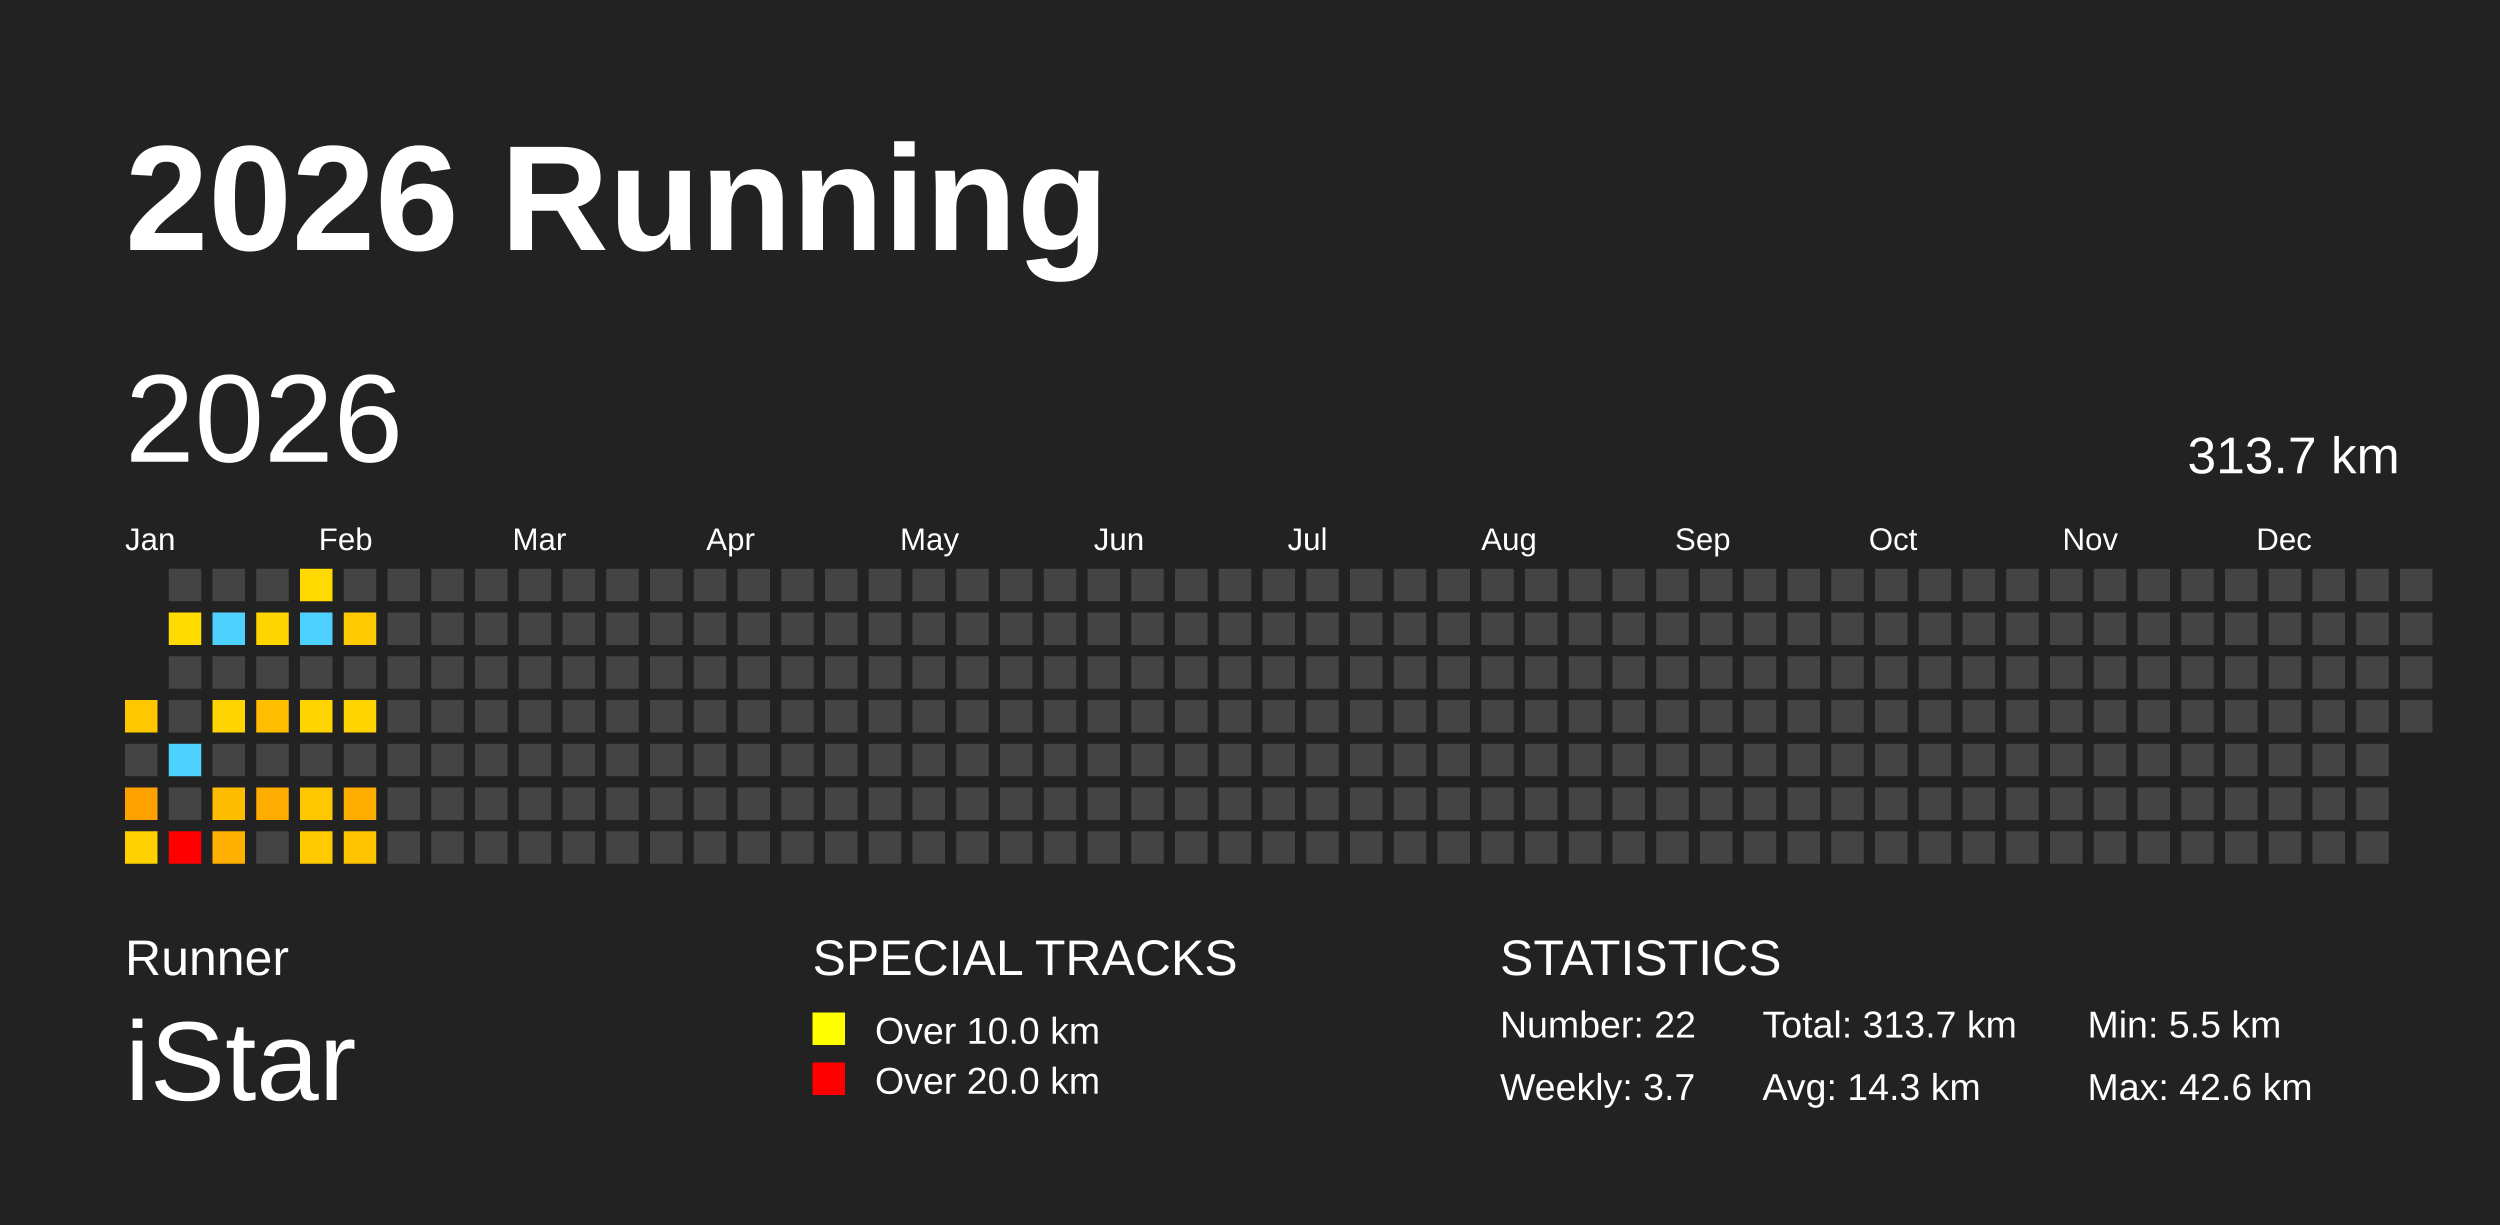
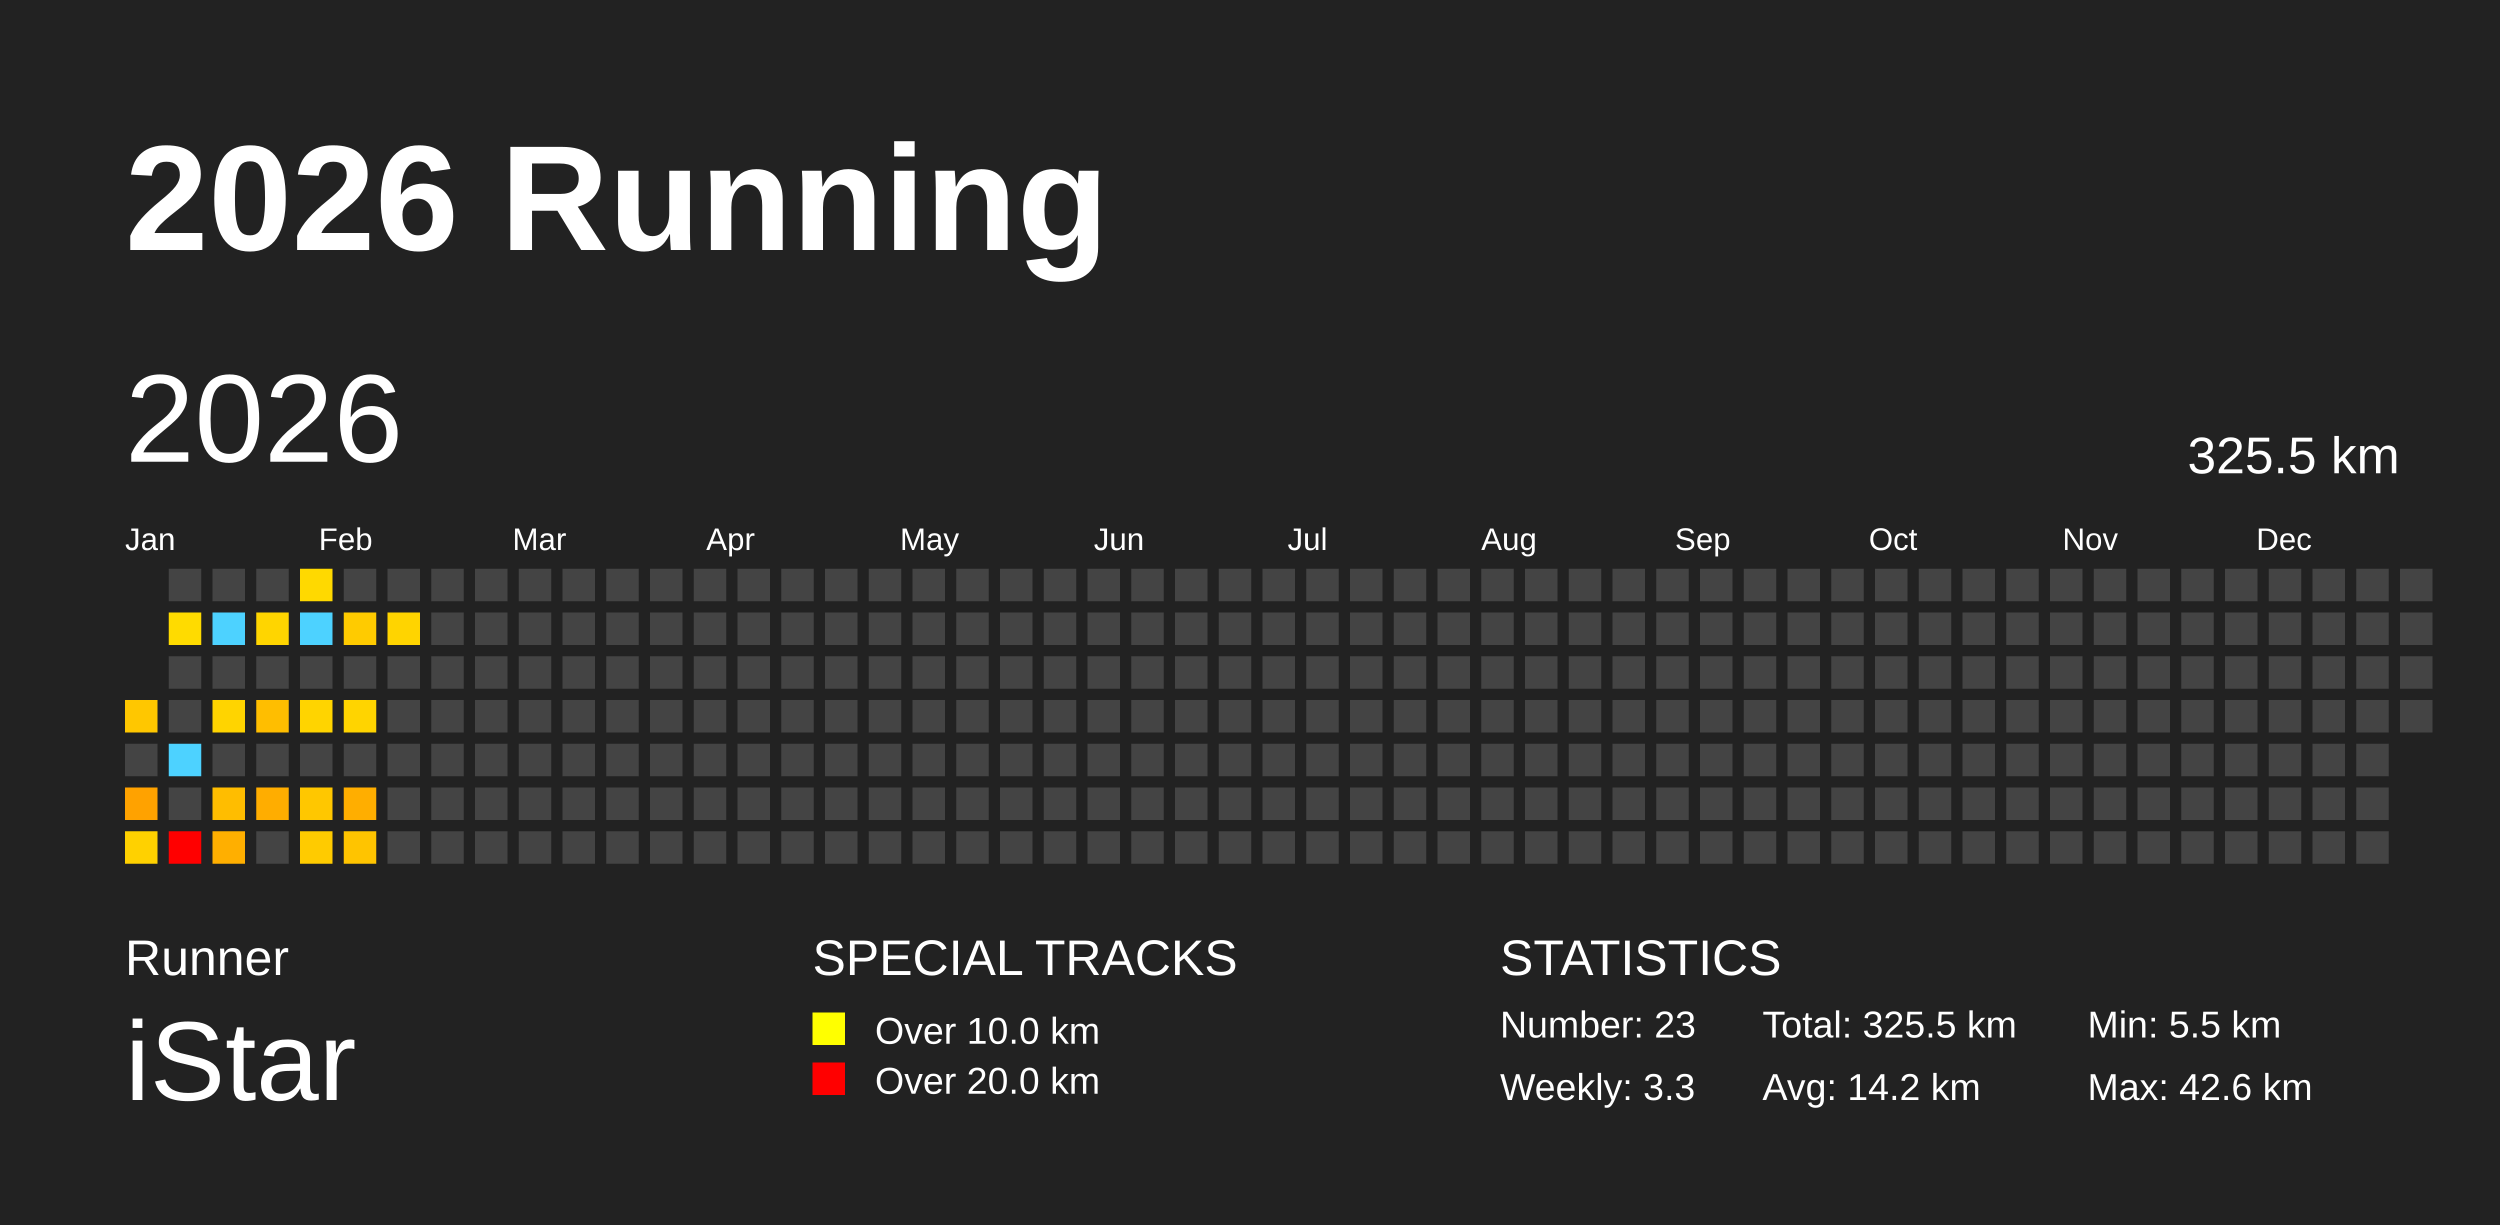
<svg xmlns="http://www.w3.org/2000/svg" baseProfile="full" height="98mm" version="1.1" viewBox="0,0,200,98" width="200mm">
  <defs />
  <rect fill="#222222" height="98" width="200" x="0" y="0" />
  <text fill="#FFFFFF" style="font-size:12px; font-family:Arial; font-weight:bold;" x="10" y="20">2026 Running</text>
  <text fill="#FFFFFF" style="font-size:4px; font-family:Arial" x="10" y="78">Runner</text>
  <text fill="#FFFFFF" style="font-size:9px; font-family:Arial" x="10" y="88">iStar</text>
  <text fill="#FFFFFF" style="font-size:4px; font-family:Arial" x="65" y="78">SPECIAL TRACKS</text>
  <rect fill="yellow" height="2.6" width="2.6" x="65" y="81" />
  <text fill="#FFFFFF" style="font-size:3px; font-family:Arial" x="70" y="83.5">Over 10.0 km</text>
  <rect fill="red" height="2.6" width="2.6" x="65" y="85" />
  <text fill="#FFFFFF" style="font-size:3px; font-family:Arial" x="70" y="87.5">Over 20.0 km</text>
  <text fill="#FFFFFF" style="font-size:4px; font-family:Arial" x="120" y="78">STATISTICS</text>
-   <text fill="#FFFFFF" style="font-size:3px; font-family:Arial" x="120" y="83">Number: 22</text>
-   <text fill="#FFFFFF" style="font-size:3px; font-family:Arial" x="120" y="88">Weekly: 3.7</text>
-   <text fill="#FFFFFF" style="font-size:3px; font-family:Arial" x="141" y="83">Total: 313.7 km</text>
-   <text fill="#FFFFFF" style="font-size:3px; font-family:Arial" x="141" y="88">Avg: 14.3 km</text>
+   <text fill="#FFFFFF" style="font-size:3px; font-family:Arial" x="120" y="83">Number: 23</text>
+   <text fill="#FFFFFF" style="font-size:3px; font-family:Arial" x="120" y="88">Weekly: 3.3</text>
+   <text fill="#FFFFFF" style="font-size:3px; font-family:Arial" x="141" y="83">Total: 325.5 km</text>
+   <text fill="#FFFFFF" style="font-size:3px; font-family:Arial" x="141" y="88">Avg: 14.2 km</text>
  <text fill="#FFFFFF" style="font-size:3px; font-family:Arial" x="167" y="83">Min: 5.5 km</text>
  <text fill="#FFFFFF" style="font-size:3px; font-family:Arial" x="167" y="88">Max: 42.6 km</text>
  <text dominant-baseline="hanging" fill="#FFFFFF" style="font-size:10.0px; font-family:Arial;" x="10" y="30">2026</text>
-   <text dominant-baseline="hanging" fill="#FFFFFF" style="font-size:4.125px; font-family:Arial;" x="175" y="35">313.7 km</text>
+   <text dominant-baseline="hanging" fill="#FFFFFF" style="font-size:4.125px; font-family:Arial;" x="175" y="35">325.5 km</text>
  <text fill="#FFFFFF" style="font-size:2.5px; font-family:Arial" x="10.0" y="44">Jan</text>
  <text fill="#FFFFFF" style="font-size:2.5px; font-family:Arial" x="25.5" y="44">Feb</text>
  <text fill="#FFFFFF" style="font-size:2.5px; font-family:Arial" x="41.0" y="44">Mar</text>
  <text fill="#FFFFFF" style="font-size:2.5px; font-family:Arial" x="56.5" y="44">Apr</text>
  <text fill="#FFFFFF" style="font-size:2.5px; font-family:Arial" x="72.0" y="44">May</text>
  <text fill="#FFFFFF" style="font-size:2.5px; font-family:Arial" x="87.5" y="44">Jun</text>
  <text fill="#FFFFFF" style="font-size:2.5px; font-family:Arial" x="103.0" y="44">Jul</text>
  <text fill="#FFFFFF" style="font-size:2.5px; font-family:Arial" x="118.5" y="44">Aug</text>
  <text fill="#FFFFFF" style="font-size:2.5px; font-family:Arial" x="134.0" y="44">Sep</text>
  <text fill="#FFFFFF" style="font-size:2.5px; font-family:Arial" x="149.5" y="44">Oct</text>
  <text fill="#FFFFFF" style="font-size:2.5px; font-family:Arial" x="165.0" y="44">Nov</text>
  <text fill="#FFFFFF" style="font-size:2.5px; font-family:Arial" x="180.5" y="44">Dec</text>
  <rect fill="#ffc700" height="2.6" width="2.6" x="10.0" y="56.0" />
  <rect fill="#444444" height="2.6" width="2.6" x="10.0" y="59.5" />
  <rect fill="#ffa200" height="2.6" width="2.6" x="10.0" y="63.0" />
  <rect fill="#ffd100" height="2.6" width="2.6" x="10.0" y="66.5" />
  <rect fill="#444444" height="2.6" width="2.6" x="13.5" y="45.5" />
  <rect fill="#ffdb00" height="2.6" width="2.6" x="13.5" y="49.0" />
  <rect fill="#444444" height="2.6" width="2.6" x="13.5" y="52.5" />
  <rect fill="#444444" height="2.6" width="2.6" x="13.5" y="56.0" />
  <rect fill="#4dd2ff" height="2.6" width="2.6" x="13.5" y="59.5" />
  <rect fill="#444444" height="2.6" width="2.6" x="13.5" y="63.0" />
  <rect fill="red" height="2.6" width="2.6" x="13.5" y="66.5" />
  <rect fill="#444444" height="2.6" width="2.6" x="17.0" y="45.5" />
  <rect fill="#4dd2ff" height="2.6" width="2.6" x="17.0" y="49.0" />
  <rect fill="#444444" height="2.6" width="2.6" x="17.0" y="52.5" />
  <rect fill="#ffd400" height="2.6" width="2.6" x="17.0" y="56.0" />
  <rect fill="#444444" height="2.6" width="2.6" x="17.0" y="59.5" />
  <rect fill="#ffbd00" height="2.6" width="2.6" x="17.0" y="63.0" />
  <rect fill="#ffaf00" height="2.6" width="2.6" x="17.0" y="66.5" />
  <rect fill="#444444" height="2.6" width="2.6" x="20.5" y="45.5" />
  <rect fill="#ffd500" height="2.6" width="2.6" x="20.5" y="49.0" />
  <rect fill="#444444" height="2.6" width="2.6" x="20.5" y="52.5" />
  <rect fill="#ffbe00" height="2.6" width="2.6" x="20.5" y="56.0" />
  <rect fill="#444444" height="2.6" width="2.6" x="20.5" y="59.5" />
  <rect fill="#ffad00" height="2.6" width="2.6" x="20.5" y="63.0" />
  <rect fill="#444444" height="2.6" width="2.6" x="20.5" y="66.5" />
  <rect fill="#ffd900" height="2.6" width="2.6" x="24.0" y="45.5" />
  <rect fill="#4dd2ff" height="2.6" width="2.6" x="24.0" y="49.0" />
  <rect fill="#444444" height="2.6" width="2.6" x="24.0" y="52.5" />
  <rect fill="#ffd400" height="2.6" width="2.6" x="24.0" y="56.0" />
  <rect fill="#444444" height="2.6" width="2.6" x="24.0" y="59.5" />
  <rect fill="#ffc700" height="2.6" width="2.6" x="24.0" y="63.0" />
  <rect fill="#ffcb00" height="2.6" width="2.6" x="24.0" y="66.5" />
  <rect fill="#444444" height="2.6" width="2.6" x="27.5" y="45.5" />
  <rect fill="#ffcb00" height="2.6" width="2.6" x="27.5" y="49.0" />
  <rect fill="#444444" height="2.6" width="2.6" x="27.5" y="52.5" />
  <rect fill="#ffd400" height="2.6" width="2.6" x="27.5" y="56.0" />
  <rect fill="#444444" height="2.6" width="2.6" x="27.5" y="59.5" />
  <rect fill="#ffae00" height="2.6" width="2.6" x="27.5" y="63.0" />
  <rect fill="#ffc400" height="2.6" width="2.6" x="27.5" y="66.5" />
  <rect fill="#444444" height="2.6" width="2.6" x="31.0" y="45.5" />
-   <rect fill="#444444" height="2.6" width="2.6" x="31.0" y="49.0" />
+   <rect fill="#ffd400" height="2.6" width="2.6" x="31.0" y="49.0" />
  <rect fill="#444444" height="2.6" width="2.6" x="31.0" y="52.5" />
  <rect fill="#444444" height="2.6" width="2.6" x="31.0" y="56.0" />
  <rect fill="#444444" height="2.6" width="2.6" x="31.0" y="59.5" />
  <rect fill="#444444" height="2.6" width="2.6" x="31.0" y="63.0" />
  <rect fill="#444444" height="2.6" width="2.6" x="31.0" y="66.5" />
  <rect fill="#444444" height="2.6" width="2.6" x="34.5" y="45.5" />
  <rect fill="#444444" height="2.6" width="2.6" x="34.5" y="49.0" />
  <rect fill="#444444" height="2.6" width="2.6" x="34.5" y="52.5" />
  <rect fill="#444444" height="2.6" width="2.6" x="34.5" y="56.0" />
  <rect fill="#444444" height="2.6" width="2.6" x="34.5" y="59.5" />
  <rect fill="#444444" height="2.6" width="2.6" x="34.5" y="63.0" />
  <rect fill="#444444" height="2.6" width="2.6" x="34.5" y="66.5" />
  <rect fill="#444444" height="2.6" width="2.6" x="38.0" y="45.5" />
  <rect fill="#444444" height="2.6" width="2.6" x="38.0" y="49.0" />
  <rect fill="#444444" height="2.6" width="2.6" x="38.0" y="52.5" />
  <rect fill="#444444" height="2.6" width="2.6" x="38.0" y="56.0" />
  <rect fill="#444444" height="2.6" width="2.6" x="38.0" y="59.5" />
  <rect fill="#444444" height="2.6" width="2.6" x="38.0" y="63.0" />
  <rect fill="#444444" height="2.6" width="2.6" x="38.0" y="66.5" />
  <rect fill="#444444" height="2.6" width="2.6" x="41.5" y="45.5" />
  <rect fill="#444444" height="2.6" width="2.6" x="41.5" y="49.0" />
  <rect fill="#444444" height="2.6" width="2.6" x="41.5" y="52.5" />
  <rect fill="#444444" height="2.6" width="2.6" x="41.5" y="56.0" />
  <rect fill="#444444" height="2.6" width="2.6" x="41.5" y="59.5" />
  <rect fill="#444444" height="2.6" width="2.6" x="41.5" y="63.0" />
  <rect fill="#444444" height="2.6" width="2.6" x="41.5" y="66.5" />
  <rect fill="#444444" height="2.6" width="2.6" x="45.0" y="45.5" />
  <rect fill="#444444" height="2.6" width="2.6" x="45.0" y="49.0" />
  <rect fill="#444444" height="2.6" width="2.6" x="45.0" y="52.5" />
  <rect fill="#444444" height="2.6" width="2.6" x="45.0" y="56.0" />
  <rect fill="#444444" height="2.6" width="2.6" x="45.0" y="59.5" />
  <rect fill="#444444" height="2.6" width="2.6" x="45.0" y="63.0" />
  <rect fill="#444444" height="2.6" width="2.6" x="45.0" y="66.5" />
  <rect fill="#444444" height="2.6" width="2.6" x="48.5" y="45.5" />
  <rect fill="#444444" height="2.6" width="2.6" x="48.5" y="49.0" />
  <rect fill="#444444" height="2.6" width="2.6" x="48.5" y="52.5" />
  <rect fill="#444444" height="2.6" width="2.6" x="48.5" y="56.0" />
  <rect fill="#444444" height="2.6" width="2.6" x="48.5" y="59.5" />
  <rect fill="#444444" height="2.6" width="2.6" x="48.5" y="63.0" />
  <rect fill="#444444" height="2.6" width="2.6" x="48.5" y="66.5" />
  <rect fill="#444444" height="2.6" width="2.6" x="52.0" y="45.5" />
  <rect fill="#444444" height="2.6" width="2.6" x="52.0" y="49.0" />
  <rect fill="#444444" height="2.6" width="2.6" x="52.0" y="52.5" />
  <rect fill="#444444" height="2.6" width="2.6" x="52.0" y="56.0" />
  <rect fill="#444444" height="2.6" width="2.6" x="52.0" y="59.5" />
  <rect fill="#444444" height="2.6" width="2.6" x="52.0" y="63.0" />
  <rect fill="#444444" height="2.6" width="2.6" x="52.0" y="66.5" />
  <rect fill="#444444" height="2.6" width="2.6" x="55.5" y="45.5" />
  <rect fill="#444444" height="2.6" width="2.6" x="55.5" y="49.0" />
  <rect fill="#444444" height="2.6" width="2.6" x="55.5" y="52.5" />
  <rect fill="#444444" height="2.6" width="2.6" x="55.5" y="56.0" />
  <rect fill="#444444" height="2.6" width="2.6" x="55.5" y="59.5" />
  <rect fill="#444444" height="2.6" width="2.6" x="55.5" y="63.0" />
  <rect fill="#444444" height="2.6" width="2.6" x="55.5" y="66.5" />
  <rect fill="#444444" height="2.6" width="2.6" x="59.0" y="45.5" />
  <rect fill="#444444" height="2.6" width="2.6" x="59.0" y="49.0" />
  <rect fill="#444444" height="2.6" width="2.6" x="59.0" y="52.5" />
  <rect fill="#444444" height="2.6" width="2.6" x="59.0" y="56.0" />
  <rect fill="#444444" height="2.6" width="2.6" x="59.0" y="59.5" />
  <rect fill="#444444" height="2.6" width="2.6" x="59.0" y="63.0" />
  <rect fill="#444444" height="2.6" width="2.6" x="59.0" y="66.5" />
  <rect fill="#444444" height="2.6" width="2.6" x="62.5" y="45.5" />
  <rect fill="#444444" height="2.6" width="2.6" x="62.5" y="49.0" />
  <rect fill="#444444" height="2.6" width="2.6" x="62.5" y="52.5" />
  <rect fill="#444444" height="2.6" width="2.6" x="62.5" y="56.0" />
  <rect fill="#444444" height="2.6" width="2.6" x="62.5" y="59.5" />
  <rect fill="#444444" height="2.6" width="2.6" x="62.5" y="63.0" />
  <rect fill="#444444" height="2.6" width="2.6" x="62.5" y="66.5" />
  <rect fill="#444444" height="2.6" width="2.6" x="66.0" y="45.5" />
  <rect fill="#444444" height="2.6" width="2.6" x="66.0" y="49.0" />
  <rect fill="#444444" height="2.6" width="2.6" x="66.0" y="52.5" />
  <rect fill="#444444" height="2.6" width="2.6" x="66.0" y="56.0" />
  <rect fill="#444444" height="2.6" width="2.6" x="66.0" y="59.5" />
  <rect fill="#444444" height="2.6" width="2.6" x="66.0" y="63.0" />
  <rect fill="#444444" height="2.6" width="2.6" x="66.0" y="66.5" />
  <rect fill="#444444" height="2.6" width="2.6" x="69.5" y="45.5" />
  <rect fill="#444444" height="2.6" width="2.6" x="69.5" y="49.0" />
  <rect fill="#444444" height="2.6" width="2.6" x="69.5" y="52.5" />
  <rect fill="#444444" height="2.6" width="2.6" x="69.5" y="56.0" />
  <rect fill="#444444" height="2.6" width="2.6" x="69.5" y="59.5" />
  <rect fill="#444444" height="2.6" width="2.6" x="69.5" y="63.0" />
  <rect fill="#444444" height="2.6" width="2.6" x="69.5" y="66.5" />
  <rect fill="#444444" height="2.6" width="2.6" x="73.0" y="45.5" />
  <rect fill="#444444" height="2.6" width="2.6" x="73.0" y="49.0" />
  <rect fill="#444444" height="2.6" width="2.6" x="73.0" y="52.5" />
  <rect fill="#444444" height="2.6" width="2.6" x="73.0" y="56.0" />
  <rect fill="#444444" height="2.6" width="2.6" x="73.0" y="59.5" />
  <rect fill="#444444" height="2.6" width="2.6" x="73.0" y="63.0" />
  <rect fill="#444444" height="2.6" width="2.6" x="73.0" y="66.5" />
  <rect fill="#444444" height="2.6" width="2.6" x="76.5" y="45.5" />
  <rect fill="#444444" height="2.6" width="2.6" x="76.5" y="49.0" />
  <rect fill="#444444" height="2.6" width="2.6" x="76.5" y="52.5" />
  <rect fill="#444444" height="2.6" width="2.6" x="76.5" y="56.0" />
  <rect fill="#444444" height="2.6" width="2.6" x="76.5" y="59.5" />
  <rect fill="#444444" height="2.6" width="2.6" x="76.5" y="63.0" />
  <rect fill="#444444" height="2.6" width="2.6" x="76.5" y="66.5" />
  <rect fill="#444444" height="2.6" width="2.6" x="80.0" y="45.5" />
  <rect fill="#444444" height="2.6" width="2.6" x="80.0" y="49.0" />
  <rect fill="#444444" height="2.6" width="2.6" x="80.0" y="52.5" />
  <rect fill="#444444" height="2.6" width="2.6" x="80.0" y="56.0" />
  <rect fill="#444444" height="2.6" width="2.6" x="80.0" y="59.5" />
  <rect fill="#444444" height="2.6" width="2.6" x="80.0" y="63.0" />
  <rect fill="#444444" height="2.6" width="2.6" x="80.0" y="66.5" />
  <rect fill="#444444" height="2.6" width="2.6" x="83.5" y="45.5" />
  <rect fill="#444444" height="2.6" width="2.6" x="83.5" y="49.0" />
  <rect fill="#444444" height="2.6" width="2.6" x="83.5" y="52.5" />
  <rect fill="#444444" height="2.6" width="2.6" x="83.5" y="56.0" />
  <rect fill="#444444" height="2.6" width="2.6" x="83.5" y="59.5" />
  <rect fill="#444444" height="2.6" width="2.6" x="83.5" y="63.0" />
  <rect fill="#444444" height="2.6" width="2.6" x="83.5" y="66.5" />
  <rect fill="#444444" height="2.6" width="2.6" x="87.0" y="45.5" />
  <rect fill="#444444" height="2.6" width="2.6" x="87.0" y="49.0" />
  <rect fill="#444444" height="2.6" width="2.6" x="87.0" y="52.5" />
  <rect fill="#444444" height="2.6" width="2.6" x="87.0" y="56.0" />
  <rect fill="#444444" height="2.6" width="2.6" x="87.0" y="59.5" />
  <rect fill="#444444" height="2.6" width="2.6" x="87.0" y="63.0" />
  <rect fill="#444444" height="2.6" width="2.6" x="87.0" y="66.5" />
  <rect fill="#444444" height="2.6" width="2.6" x="90.5" y="45.5" />
  <rect fill="#444444" height="2.6" width="2.6" x="90.5" y="49.0" />
  <rect fill="#444444" height="2.6" width="2.6" x="90.5" y="52.5" />
  <rect fill="#444444" height="2.6" width="2.6" x="90.5" y="56.0" />
  <rect fill="#444444" height="2.6" width="2.6" x="90.5" y="59.5" />
  <rect fill="#444444" height="2.6" width="2.6" x="90.5" y="63.0" />
  <rect fill="#444444" height="2.6" width="2.6" x="90.5" y="66.5" />
  <rect fill="#444444" height="2.6" width="2.6" x="94.0" y="45.5" />
  <rect fill="#444444" height="2.6" width="2.6" x="94.0" y="49.0" />
  <rect fill="#444444" height="2.6" width="2.6" x="94.0" y="52.5" />
  <rect fill="#444444" height="2.6" width="2.6" x="94.0" y="56.0" />
  <rect fill="#444444" height="2.6" width="2.6" x="94.0" y="59.5" />
  <rect fill="#444444" height="2.6" width="2.6" x="94.0" y="63.0" />
  <rect fill="#444444" height="2.6" width="2.6" x="94.0" y="66.5" />
  <rect fill="#444444" height="2.6" width="2.6" x="97.5" y="45.5" />
  <rect fill="#444444" height="2.6" width="2.6" x="97.5" y="49.0" />
  <rect fill="#444444" height="2.6" width="2.6" x="97.5" y="52.5" />
  <rect fill="#444444" height="2.6" width="2.6" x="97.5" y="56.0" />
  <rect fill="#444444" height="2.6" width="2.6" x="97.5" y="59.5" />
  <rect fill="#444444" height="2.6" width="2.6" x="97.5" y="63.0" />
  <rect fill="#444444" height="2.6" width="2.6" x="97.5" y="66.5" />
  <rect fill="#444444" height="2.6" width="2.6" x="101.0" y="45.5" />
  <rect fill="#444444" height="2.6" width="2.6" x="101.0" y="49.0" />
  <rect fill="#444444" height="2.6" width="2.6" x="101.0" y="52.5" />
  <rect fill="#444444" height="2.6" width="2.6" x="101.0" y="56.0" />
  <rect fill="#444444" height="2.6" width="2.6" x="101.0" y="59.5" />
  <rect fill="#444444" height="2.6" width="2.6" x="101.0" y="63.0" />
  <rect fill="#444444" height="2.6" width="2.6" x="101.0" y="66.5" />
  <rect fill="#444444" height="2.6" width="2.6" x="104.5" y="45.5" />
  <rect fill="#444444" height="2.6" width="2.6" x="104.5" y="49.0" />
  <rect fill="#444444" height="2.6" width="2.6" x="104.5" y="52.5" />
  <rect fill="#444444" height="2.6" width="2.6" x="104.5" y="56.0" />
  <rect fill="#444444" height="2.6" width="2.6" x="104.5" y="59.5" />
  <rect fill="#444444" height="2.6" width="2.6" x="104.5" y="63.0" />
  <rect fill="#444444" height="2.6" width="2.6" x="104.5" y="66.5" />
  <rect fill="#444444" height="2.6" width="2.6" x="108.0" y="45.5" />
  <rect fill="#444444" height="2.6" width="2.6" x="108.0" y="49.0" />
  <rect fill="#444444" height="2.6" width="2.6" x="108.0" y="52.5" />
  <rect fill="#444444" height="2.6" width="2.6" x="108.0" y="56.0" />
  <rect fill="#444444" height="2.6" width="2.6" x="108.0" y="59.5" />
  <rect fill="#444444" height="2.6" width="2.6" x="108.0" y="63.0" />
  <rect fill="#444444" height="2.6" width="2.6" x="108.0" y="66.5" />
  <rect fill="#444444" height="2.6" width="2.6" x="111.5" y="45.5" />
  <rect fill="#444444" height="2.6" width="2.6" x="111.5" y="49.0" />
  <rect fill="#444444" height="2.6" width="2.6" x="111.5" y="52.5" />
  <rect fill="#444444" height="2.6" width="2.6" x="111.5" y="56.0" />
  <rect fill="#444444" height="2.6" width="2.6" x="111.5" y="59.5" />
  <rect fill="#444444" height="2.6" width="2.6" x="111.5" y="63.0" />
  <rect fill="#444444" height="2.6" width="2.6" x="111.5" y="66.5" />
  <rect fill="#444444" height="2.6" width="2.6" x="115.0" y="45.5" />
  <rect fill="#444444" height="2.6" width="2.6" x="115.0" y="49.0" />
  <rect fill="#444444" height="2.6" width="2.6" x="115.0" y="52.5" />
  <rect fill="#444444" height="2.6" width="2.6" x="115.0" y="56.0" />
  <rect fill="#444444" height="2.6" width="2.6" x="115.0" y="59.5" />
  <rect fill="#444444" height="2.6" width="2.6" x="115.0" y="63.0" />
  <rect fill="#444444" height="2.6" width="2.6" x="115.0" y="66.5" />
  <rect fill="#444444" height="2.6" width="2.6" x="118.5" y="45.5" />
  <rect fill="#444444" height="2.6" width="2.6" x="118.5" y="49.0" />
  <rect fill="#444444" height="2.6" width="2.6" x="118.5" y="52.5" />
  <rect fill="#444444" height="2.6" width="2.6" x="118.5" y="56.0" />
  <rect fill="#444444" height="2.6" width="2.6" x="118.5" y="59.5" />
  <rect fill="#444444" height="2.6" width="2.6" x="118.5" y="63.0" />
  <rect fill="#444444" height="2.6" width="2.6" x="118.5" y="66.5" />
  <rect fill="#444444" height="2.6" width="2.6" x="122.0" y="45.5" />
  <rect fill="#444444" height="2.6" width="2.6" x="122.0" y="49.0" />
  <rect fill="#444444" height="2.6" width="2.6" x="122.0" y="52.5" />
  <rect fill="#444444" height="2.6" width="2.6" x="122.0" y="56.0" />
  <rect fill="#444444" height="2.6" width="2.6" x="122.0" y="59.5" />
  <rect fill="#444444" height="2.6" width="2.6" x="122.0" y="63.0" />
  <rect fill="#444444" height="2.6" width="2.6" x="122.0" y="66.5" />
  <rect fill="#444444" height="2.6" width="2.6" x="125.5" y="45.5" />
  <rect fill="#444444" height="2.6" width="2.6" x="125.5" y="49.0" />
  <rect fill="#444444" height="2.6" width="2.6" x="125.5" y="52.5" />
  <rect fill="#444444" height="2.6" width="2.6" x="125.5" y="56.0" />
  <rect fill="#444444" height="2.6" width="2.6" x="125.5" y="59.5" />
  <rect fill="#444444" height="2.6" width="2.6" x="125.5" y="63.0" />
  <rect fill="#444444" height="2.6" width="2.6" x="125.5" y="66.5" />
  <rect fill="#444444" height="2.6" width="2.6" x="129.0" y="45.5" />
  <rect fill="#444444" height="2.6" width="2.6" x="129.0" y="49.0" />
  <rect fill="#444444" height="2.6" width="2.6" x="129.0" y="52.5" />
  <rect fill="#444444" height="2.6" width="2.6" x="129.0" y="56.0" />
  <rect fill="#444444" height="2.6" width="2.6" x="129.0" y="59.5" />
  <rect fill="#444444" height="2.6" width="2.6" x="129.0" y="63.0" />
  <rect fill="#444444" height="2.6" width="2.6" x="129.0" y="66.5" />
  <rect fill="#444444" height="2.6" width="2.6" x="132.5" y="45.5" />
  <rect fill="#444444" height="2.6" width="2.6" x="132.5" y="49.0" />
  <rect fill="#444444" height="2.6" width="2.6" x="132.5" y="52.5" />
  <rect fill="#444444" height="2.6" width="2.6" x="132.5" y="56.0" />
  <rect fill="#444444" height="2.6" width="2.6" x="132.5" y="59.5" />
  <rect fill="#444444" height="2.6" width="2.6" x="132.5" y="63.0" />
  <rect fill="#444444" height="2.6" width="2.6" x="132.5" y="66.5" />
  <rect fill="#444444" height="2.6" width="2.6" x="136.0" y="45.5" />
  <rect fill="#444444" height="2.6" width="2.6" x="136.0" y="49.0" />
  <rect fill="#444444" height="2.6" width="2.6" x="136.0" y="52.5" />
  <rect fill="#444444" height="2.6" width="2.6" x="136.0" y="56.0" />
  <rect fill="#444444" height="2.6" width="2.6" x="136.0" y="59.5" />
  <rect fill="#444444" height="2.6" width="2.6" x="136.0" y="63.0" />
  <rect fill="#444444" height="2.6" width="2.6" x="136.0" y="66.5" />
  <rect fill="#444444" height="2.6" width="2.6" x="139.5" y="45.5" />
  <rect fill="#444444" height="2.6" width="2.6" x="139.5" y="49.0" />
  <rect fill="#444444" height="2.6" width="2.6" x="139.5" y="52.5" />
  <rect fill="#444444" height="2.6" width="2.6" x="139.5" y="56.0" />
  <rect fill="#444444" height="2.6" width="2.6" x="139.5" y="59.5" />
  <rect fill="#444444" height="2.6" width="2.6" x="139.5" y="63.0" />
  <rect fill="#444444" height="2.6" width="2.6" x="139.5" y="66.5" />
  <rect fill="#444444" height="2.6" width="2.6" x="143.0" y="45.5" />
  <rect fill="#444444" height="2.6" width="2.6" x="143.0" y="49.0" />
  <rect fill="#444444" height="2.6" width="2.6" x="143.0" y="52.5" />
  <rect fill="#444444" height="2.6" width="2.6" x="143.0" y="56.0" />
  <rect fill="#444444" height="2.6" width="2.6" x="143.0" y="59.5" />
  <rect fill="#444444" height="2.6" width="2.6" x="143.0" y="63.0" />
  <rect fill="#444444" height="2.6" width="2.6" x="143.0" y="66.5" />
  <rect fill="#444444" height="2.6" width="2.6" x="146.5" y="45.5" />
  <rect fill="#444444" height="2.6" width="2.6" x="146.5" y="49.0" />
  <rect fill="#444444" height="2.6" width="2.6" x="146.5" y="52.5" />
  <rect fill="#444444" height="2.6" width="2.6" x="146.5" y="56.0" />
  <rect fill="#444444" height="2.6" width="2.6" x="146.5" y="59.5" />
  <rect fill="#444444" height="2.6" width="2.6" x="146.5" y="63.0" />
  <rect fill="#444444" height="2.6" width="2.6" x="146.5" y="66.5" />
  <rect fill="#444444" height="2.6" width="2.6" x="150.0" y="45.5" />
  <rect fill="#444444" height="2.6" width="2.6" x="150.0" y="49.0" />
  <rect fill="#444444" height="2.6" width="2.6" x="150.0" y="52.5" />
  <rect fill="#444444" height="2.6" width="2.6" x="150.0" y="56.0" />
  <rect fill="#444444" height="2.6" width="2.6" x="150.0" y="59.5" />
  <rect fill="#444444" height="2.6" width="2.6" x="150.0" y="63.0" />
  <rect fill="#444444" height="2.6" width="2.6" x="150.0" y="66.5" />
  <rect fill="#444444" height="2.6" width="2.6" x="153.5" y="45.5" />
  <rect fill="#444444" height="2.6" width="2.6" x="153.5" y="49.0" />
  <rect fill="#444444" height="2.6" width="2.6" x="153.5" y="52.5" />
  <rect fill="#444444" height="2.6" width="2.6" x="153.5" y="56.0" />
  <rect fill="#444444" height="2.6" width="2.6" x="153.5" y="59.5" />
  <rect fill="#444444" height="2.6" width="2.6" x="153.5" y="63.0" />
  <rect fill="#444444" height="2.6" width="2.6" x="153.5" y="66.5" />
  <rect fill="#444444" height="2.6" width="2.6" x="157.0" y="45.5" />
  <rect fill="#444444" height="2.6" width="2.6" x="157.0" y="49.0" />
  <rect fill="#444444" height="2.6" width="2.6" x="157.0" y="52.5" />
  <rect fill="#444444" height="2.6" width="2.6" x="157.0" y="56.0" />
  <rect fill="#444444" height="2.6" width="2.6" x="157.0" y="59.5" />
  <rect fill="#444444" height="2.6" width="2.6" x="157.0" y="63.0" />
  <rect fill="#444444" height="2.6" width="2.6" x="157.0" y="66.5" />
  <rect fill="#444444" height="2.6" width="2.6" x="160.5" y="45.5" />
  <rect fill="#444444" height="2.6" width="2.6" x="160.5" y="49.0" />
  <rect fill="#444444" height="2.6" width="2.6" x="160.5" y="52.5" />
  <rect fill="#444444" height="2.6" width="2.6" x="160.5" y="56.0" />
  <rect fill="#444444" height="2.6" width="2.6" x="160.5" y="59.5" />
  <rect fill="#444444" height="2.6" width="2.6" x="160.5" y="63.0" />
  <rect fill="#444444" height="2.6" width="2.6" x="160.5" y="66.5" />
  <rect fill="#444444" height="2.6" width="2.6" x="164.0" y="45.5" />
  <rect fill="#444444" height="2.6" width="2.6" x="164.0" y="49.0" />
  <rect fill="#444444" height="2.6" width="2.6" x="164.0" y="52.5" />
  <rect fill="#444444" height="2.6" width="2.6" x="164.0" y="56.0" />
  <rect fill="#444444" height="2.6" width="2.6" x="164.0" y="59.5" />
  <rect fill="#444444" height="2.6" width="2.6" x="164.0" y="63.0" />
  <rect fill="#444444" height="2.6" width="2.6" x="164.0" y="66.5" />
  <rect fill="#444444" height="2.6" width="2.6" x="167.5" y="45.5" />
  <rect fill="#444444" height="2.6" width="2.6" x="167.5" y="49.0" />
  <rect fill="#444444" height="2.6" width="2.6" x="167.5" y="52.5" />
  <rect fill="#444444" height="2.6" width="2.6" x="167.5" y="56.0" />
  <rect fill="#444444" height="2.6" width="2.6" x="167.5" y="59.5" />
  <rect fill="#444444" height="2.6" width="2.6" x="167.5" y="63.0" />
  <rect fill="#444444" height="2.6" width="2.6" x="167.5" y="66.5" />
  <rect fill="#444444" height="2.6" width="2.6" x="171.0" y="45.5" />
  <rect fill="#444444" height="2.6" width="2.6" x="171.0" y="49.0" />
  <rect fill="#444444" height="2.6" width="2.6" x="171.0" y="52.5" />
  <rect fill="#444444" height="2.6" width="2.6" x="171.0" y="56.0" />
  <rect fill="#444444" height="2.6" width="2.6" x="171.0" y="59.5" />
  <rect fill="#444444" height="2.6" width="2.6" x="171.0" y="63.0" />
  <rect fill="#444444" height="2.6" width="2.6" x="171.0" y="66.5" />
  <rect fill="#444444" height="2.6" width="2.6" x="174.5" y="45.5" />
  <rect fill="#444444" height="2.6" width="2.6" x="174.5" y="49.0" />
  <rect fill="#444444" height="2.6" width="2.6" x="174.5" y="52.5" />
  <rect fill="#444444" height="2.6" width="2.6" x="174.5" y="56.0" />
  <rect fill="#444444" height="2.6" width="2.6" x="174.5" y="59.5" />
  <rect fill="#444444" height="2.6" width="2.6" x="174.5" y="63.0" />
  <rect fill="#444444" height="2.6" width="2.6" x="174.5" y="66.5" />
  <rect fill="#444444" height="2.6" width="2.6" x="178.0" y="45.5" />
  <rect fill="#444444" height="2.6" width="2.6" x="178.0" y="49.0" />
  <rect fill="#444444" height="2.6" width="2.6" x="178.0" y="52.5" />
  <rect fill="#444444" height="2.6" width="2.6" x="178.0" y="56.0" />
  <rect fill="#444444" height="2.6" width="2.6" x="178.0" y="59.5" />
  <rect fill="#444444" height="2.6" width="2.6" x="178.0" y="63.0" />
  <rect fill="#444444" height="2.6" width="2.6" x="178.0" y="66.5" />
  <rect fill="#444444" height="2.6" width="2.6" x="181.5" y="45.5" />
  <rect fill="#444444" height="2.6" width="2.6" x="181.5" y="49.0" />
  <rect fill="#444444" height="2.6" width="2.6" x="181.5" y="52.5" />
  <rect fill="#444444" height="2.6" width="2.6" x="181.5" y="56.0" />
  <rect fill="#444444" height="2.6" width="2.6" x="181.5" y="59.5" />
  <rect fill="#444444" height="2.6" width="2.6" x="181.5" y="63.0" />
  <rect fill="#444444" height="2.6" width="2.6" x="181.5" y="66.5" />
  <rect fill="#444444" height="2.6" width="2.6" x="185.0" y="45.5" />
  <rect fill="#444444" height="2.6" width="2.6" x="185.0" y="49.0" />
  <rect fill="#444444" height="2.6" width="2.6" x="185.0" y="52.5" />
  <rect fill="#444444" height="2.6" width="2.6" x="185.0" y="56.0" />
  <rect fill="#444444" height="2.6" width="2.6" x="185.0" y="59.5" />
  <rect fill="#444444" height="2.6" width="2.6" x="185.0" y="63.0" />
  <rect fill="#444444" height="2.6" width="2.6" x="185.0" y="66.5" />
  <rect fill="#444444" height="2.6" width="2.6" x="188.5" y="45.5" />
  <rect fill="#444444" height="2.6" width="2.6" x="188.5" y="49.0" />
  <rect fill="#444444" height="2.6" width="2.6" x="188.5" y="52.5" />
  <rect fill="#444444" height="2.6" width="2.6" x="188.5" y="56.0" />
  <rect fill="#444444" height="2.6" width="2.6" x="188.5" y="59.5" />
  <rect fill="#444444" height="2.6" width="2.6" x="188.5" y="63.0" />
  <rect fill="#444444" height="2.6" width="2.6" x="188.5" y="66.5" />
  <rect fill="#444444" height="2.6" width="2.6" x="192.0" y="45.5" />
  <rect fill="#444444" height="2.6" width="2.6" x="192.0" y="49.0" />
  <rect fill="#444444" height="2.6" width="2.6" x="192.0" y="52.5" />
  <rect fill="#444444" height="2.6" width="2.6" x="192.0" y="56.0" />
</svg>
